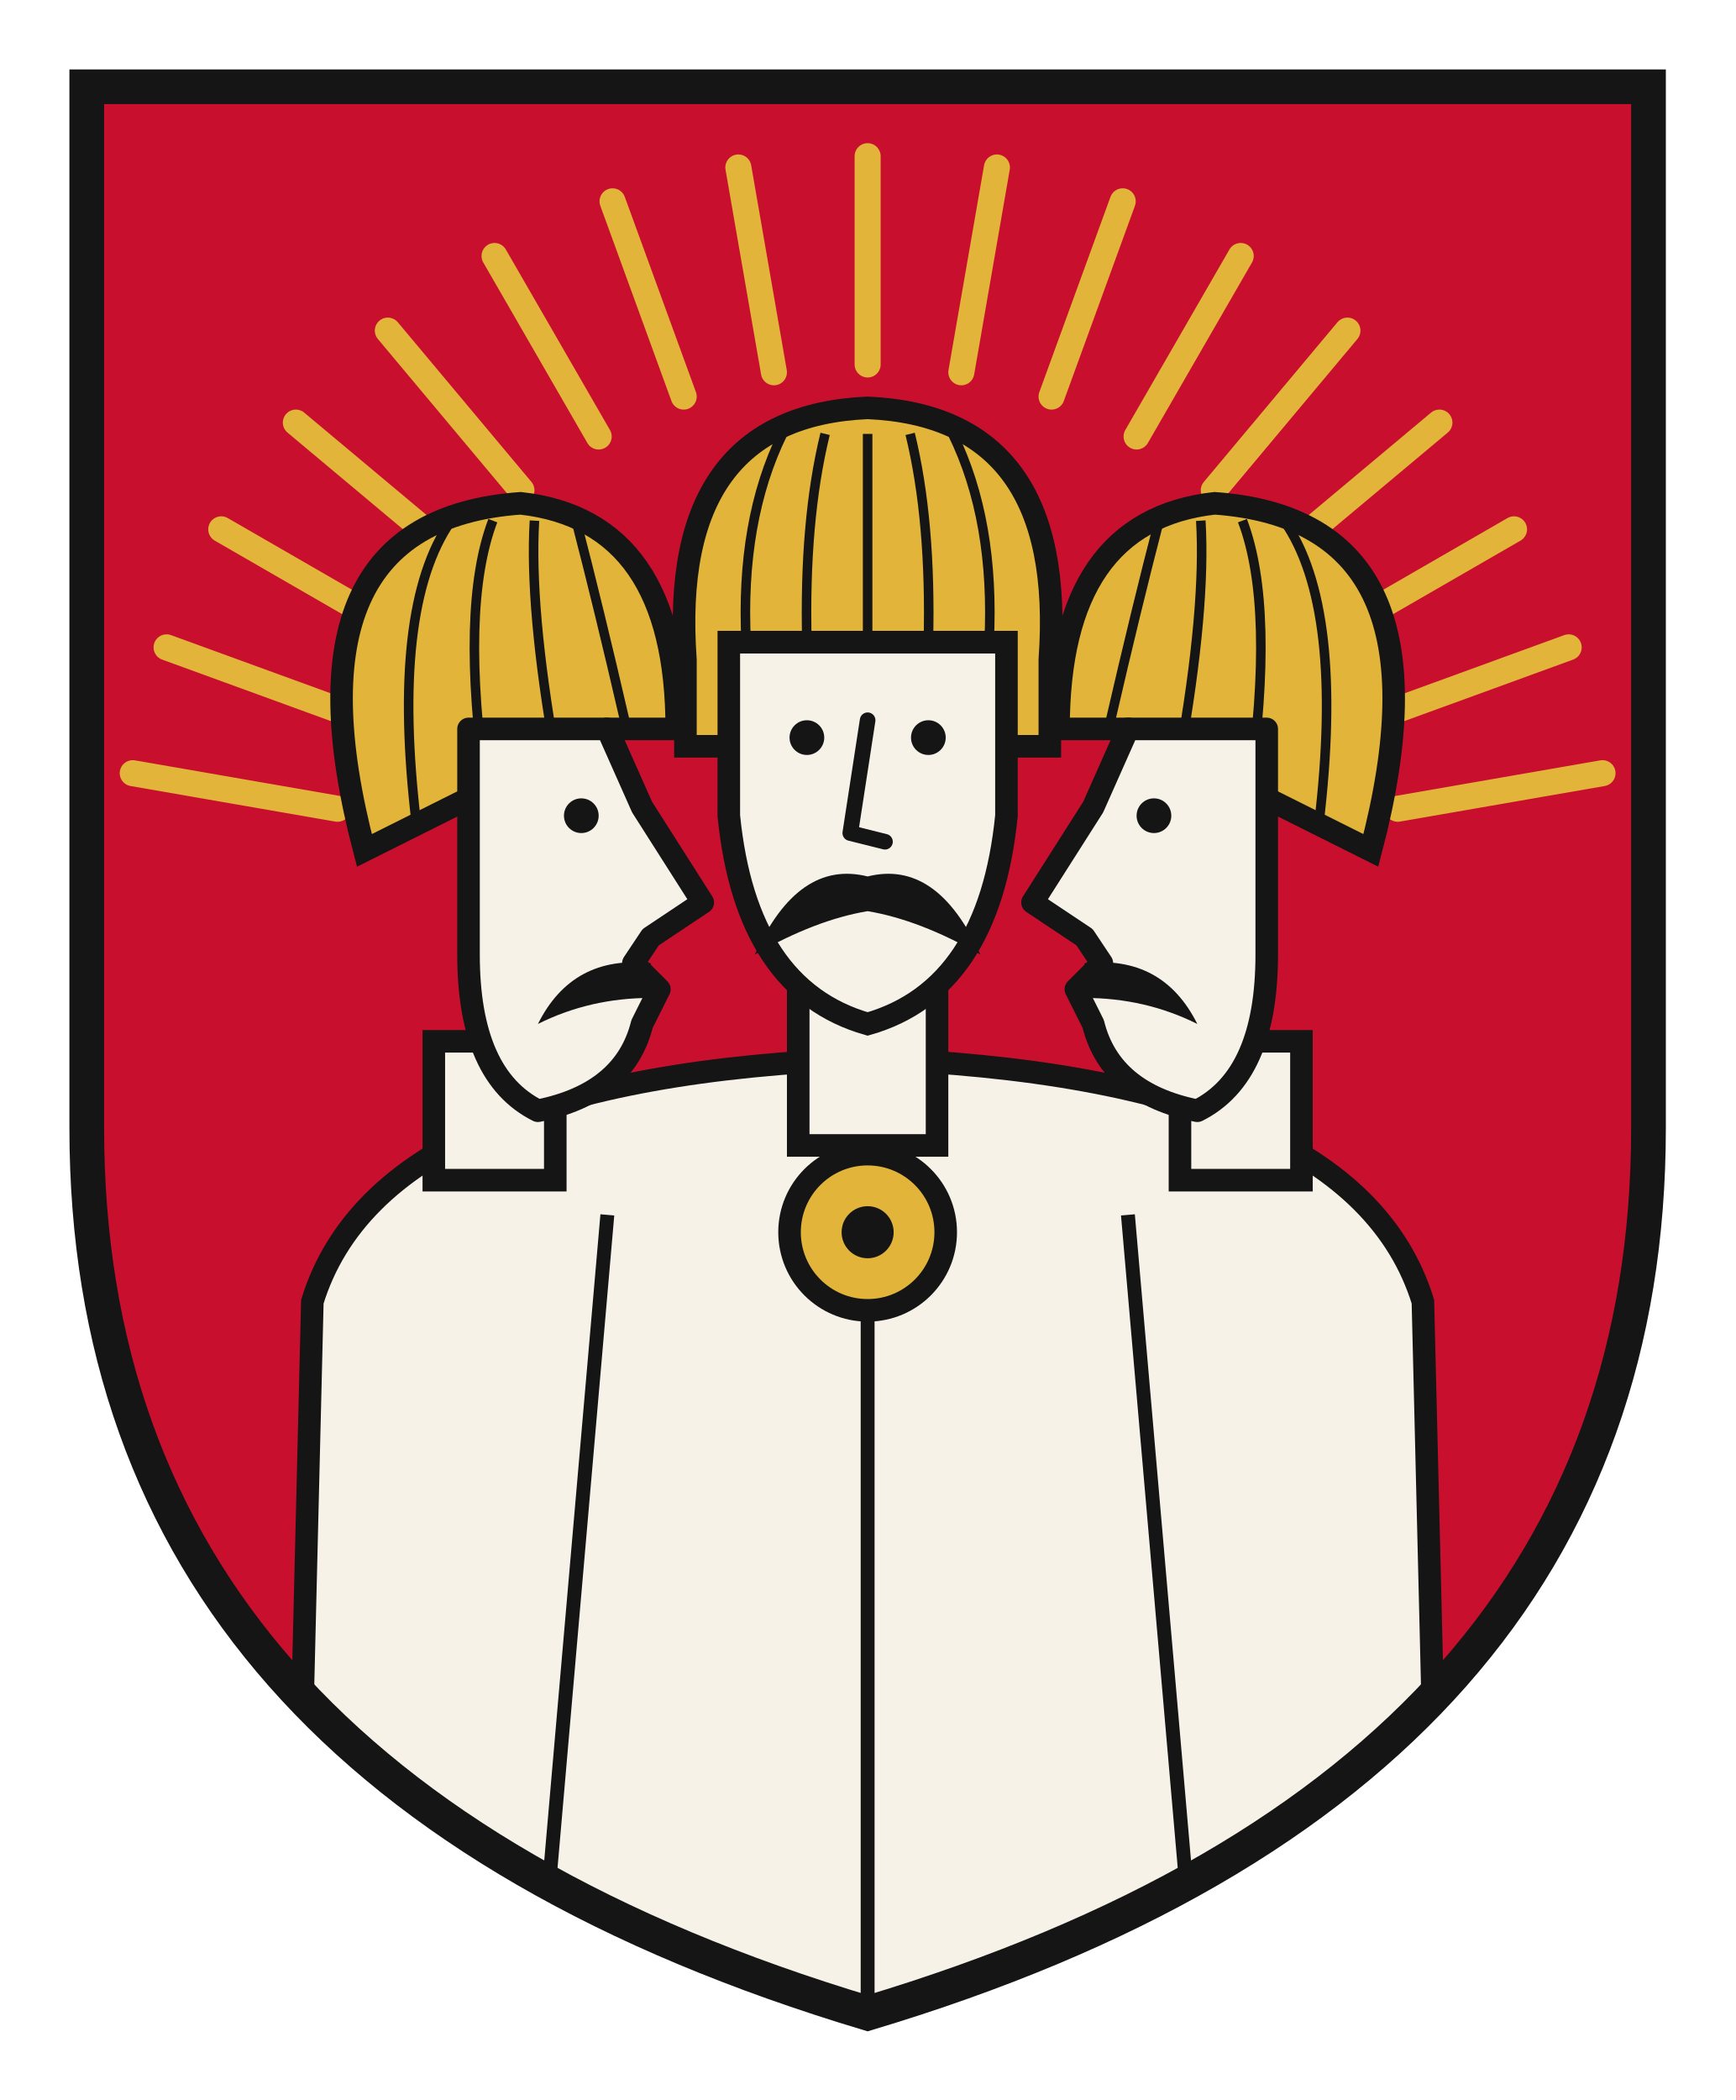
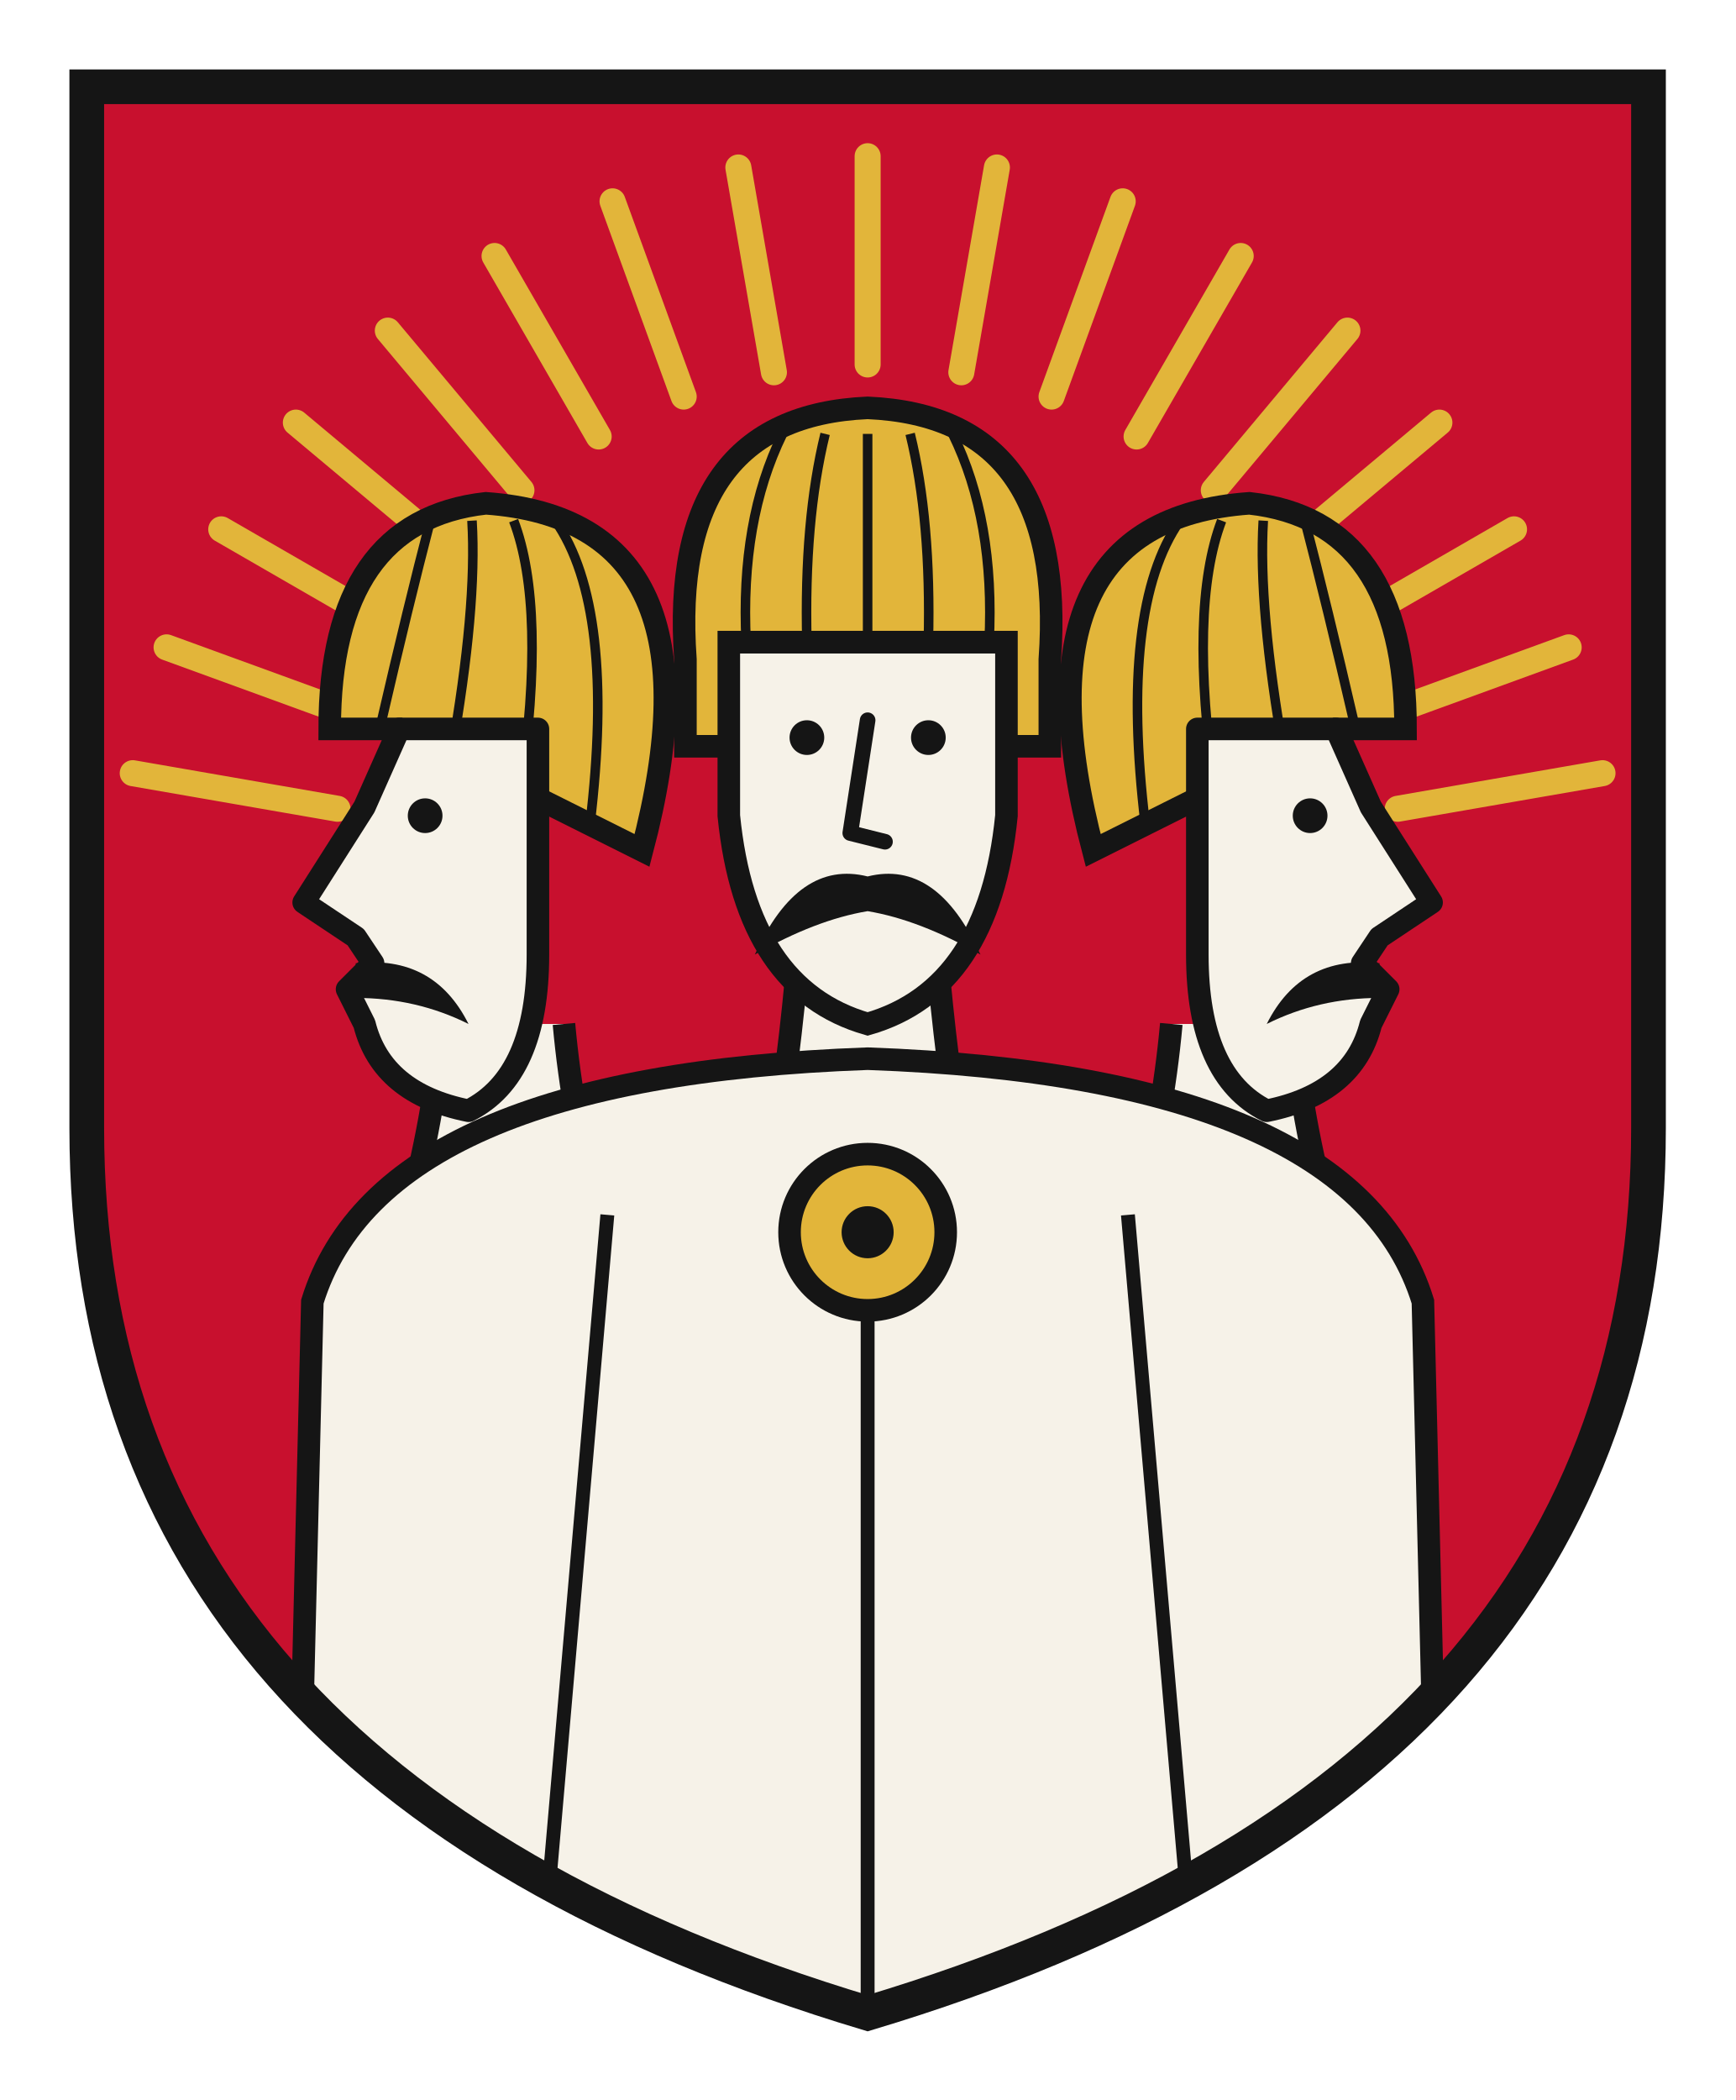
<svg xmlns="http://www.w3.org/2000/svg" viewBox="0 0 200 242" width="800" height="968">
  <defs>
    <clipPath id="c">
      <path d="M10,10 L190,10 L190,130 Q190,205 100,232 Q10,205 10,130Z" />
    </clipPath>
  </defs>
  <path d="M10,10 L190,10 L190,130 Q190,205 100,232 Q10,205 10,130Z" fill="#c8102e" />
  <g clip-path="url(#c)">
    <line x1="38.9" y1="93.2" x2="15.3" y2="89.1" stroke="#e2b53a" stroke-width="3" stroke-linecap="round" />
    <line x1="41.7" y1="82.8" x2="19.2" y2="74.6" stroke="#e2b53a" stroke-width="3" stroke-linecap="round" />
    <line x1="46.3" y1="73.0" x2="25.5" y2="61.0" stroke="#e2b53a" stroke-width="3" stroke-linecap="round" />
    <line x1="52.5" y1="64.1" x2="34.1" y2="48.7" stroke="#e2b53a" stroke-width="3" stroke-linecap="round" />
    <line x1="60.1" y1="56.5" x2="44.7" y2="38.1" stroke="#e2b53a" stroke-width="3" stroke-linecap="round" />
    <line x1="69.0" y1="50.3" x2="57.0" y2="29.5" stroke="#e2b53a" stroke-width="3" stroke-linecap="round" />
    <line x1="78.8" y1="45.7" x2="70.6" y2="23.2" stroke="#e2b53a" stroke-width="3" stroke-linecap="round" />
    <line x1="89.2" y1="42.9" x2="85.1" y2="19.3" stroke="#e2b53a" stroke-width="3" stroke-linecap="round" />
    <line x1="100.0" y1="42.0" x2="100.0" y2="18.0" stroke="#e2b53a" stroke-width="3" stroke-linecap="round" />
    <line x1="110.8" y1="42.9" x2="114.9" y2="19.3" stroke="#e2b53a" stroke-width="3" stroke-linecap="round" />
    <line x1="121.2" y1="45.7" x2="129.4" y2="23.2" stroke="#e2b53a" stroke-width="3" stroke-linecap="round" />
    <line x1="131.0" y1="50.3" x2="143.0" y2="29.5" stroke="#e2b53a" stroke-width="3" stroke-linecap="round" />
    <line x1="139.9" y1="56.5" x2="155.3" y2="38.1" stroke="#e2b53a" stroke-width="3" stroke-linecap="round" />
    <line x1="147.5" y1="64.1" x2="165.9" y2="48.7" stroke="#e2b53a" stroke-width="3" stroke-linecap="round" />
    <line x1="153.7" y1="73.0" x2="174.5" y2="61.0" stroke="#e2b53a" stroke-width="3" stroke-linecap="round" />
    <line x1="158.3" y1="82.8" x2="180.8" y2="74.6" stroke="#e2b53a" stroke-width="3" stroke-linecap="round" />
    <line x1="161.1" y1="93.2" x2="184.7" y2="89.1" stroke="#e2b53a" stroke-width="3" stroke-linecap="round" />
+     <path d="M92,110 L89,134 L111,134 L108,110Z" fill="#f6f2e8" />
+     <path d="M92,110 Q91,122.0 89,134 M108,110 Q109,122.0 111,134" stroke="#151515" stroke-width="2.6" fill="none" />
+     <path d="M51,118 L47,140 L69,140 L65,118Z" fill="#f6f2e8" />
+     <path d="M51,118 Q50,129.0 47,140 M65,118 Q66,129.0 69,140" stroke="#151515" stroke-width="2.6" fill="none" />
+     <path d="M135,118 L131,140 L153,140 L149,118Z" fill="#f6f2e8" />
+     <path d="M135,118 Q134,129.0 131,140 M149,118 Q150,129.0 153,140" stroke="#151515" stroke-width="2.6" fill="none" />
    <path d="M34,232 L36,150 Q44,124 100,122 Q156,124 164,150 L166,232Z" fill="#f6f2e8" stroke="#151515" stroke-width="2.6" />
    <path d="M100,140 L100,232 M70,140 L62,232 M130,140 L138,232" stroke="#151515" stroke-width="1.6" fill="none" />
    <circle cx="100" cy="142" r="9" fill="#e2b53a" stroke="#151515" stroke-width="2.6" />
    <circle cx="100" cy="142" r="3" fill="#151515" />
-     <rect x="50" y="120" width="14" height="16" fill="#f6f2e8" stroke="#151515" stroke-width="2.6" />
-     <rect x="136" y="120" width="14" height="16" fill="#f6f2e8" stroke="#151515" stroke-width="2.6" />
-     <rect x="92" y="114" width="16" height="18" fill="#f6f2e8" stroke="#151515" stroke-width="2.6" />
-     <path d="M42,98 Q32,60 60,58 Q78,60 78,84 L70,84 L42,98Z" fill="#e2b53a" stroke="#151515" stroke-width="2.6" />
-     <path d="M72,83.0 Q69,70 66.4,60" stroke="#151515" stroke-width="1.1" fill="none" />
-     <path d="M64,87.0 Q61,70 61.6,60" stroke="#151515" stroke-width="1.1" fill="none" />
-     <path d="M56,91.0 Q53,70 56.8,60" stroke="#151515" stroke-width="1.1" fill="none" />
-     <path d="M48,95.0 Q45,70 52.0,60" stroke="#151515" stroke-width="1.1" fill="none" />
-     <path d="M70,84 L54,84 L54,110 Q54,124 62,128 Q72,126 74,118 L76,114 L73,111 L75,108 L81,104 L74,93 Z" fill="#f6f2e8" stroke="#151515" stroke-width="2.6" stroke-linejoin="round" />
-     <circle cx="67" cy="94" r="2" fill="#151515" />
-     <path d="M75,111 Q66,110 62,118 Q68,115 75,115Z" fill="#151515" />
-     <path d="M158,98 Q168,60 140,58 Q122,60 122,84 L130,84 L158,98Z" fill="#e2b53a" stroke="#151515" stroke-width="2.6" />
-     <path d="M128,83.0 Q131,70 133.6,60" stroke="#151515" stroke-width="1.1" fill="none" />
-     <path d="M136,87.0 Q139,70 138.4,60" stroke="#151515" stroke-width="1.1" fill="none" />
-     <path d="M144,91.0 Q147,70 143.2,60" stroke="#151515" stroke-width="1.1" fill="none" />
-     <path d="M152,95.0 Q155,70 148.0,60" stroke="#151515" stroke-width="1.1" fill="none" />
-     <path d="M130,84 L146,84 L146,110 Q146,124 138,128 Q128,126 126,118 L124,114 L127,111 L125,108 L119,104 L126,93 Z" fill="#f6f2e8" stroke="#151515" stroke-width="2.6" stroke-linejoin="round" />
-     <circle cx="133" cy="94" r="2" fill="#151515" />
-     <path d="M125,111 Q134,110 138,118 Q132,115 125,115Z" fill="#151515" />
+     <path d="M74,98 Q84,60 56,58 Q38,60 38,84 L46,84 L74,98Z" fill="#e2b53a" stroke="#151515" stroke-width="2.6" />
+     <path d="M44,83.0 Q47,70 49.6,60" stroke="#151515" stroke-width="1.1" fill="none" />
+     <path d="M52,87.0 Q55,70 54.4,60" stroke="#151515" stroke-width="1.1" fill="none" />
+     <path d="M60,91.0 Q63,70 59.2,60" stroke="#151515" stroke-width="1.1" fill="none" />
+     <path d="M68,95.0 Q71,70 64.0,60" stroke="#151515" stroke-width="1.1" fill="none" />
+     <path d="M46,84 L62,84 L62,110 Q62,124 54,128 Q44,126 42,118 L40,114 L43,111 L41,108 L35,104 L42,93 Z" fill="#f6f2e8" stroke="#151515" stroke-width="2.6" stroke-linejoin="round" />
+     <circle cx="49" cy="94" r="2" fill="#151515" />
+     <path d="M41,111 Q50,110 54,118 Q48,115 41,115Z" fill="#151515" />
+     <path d="M126,98 Q116,60 144,58 Q162,60 162,84 L154,84 L126,98Z" fill="#e2b53a" stroke="#151515" stroke-width="2.6" />
+     <path d="M156,83.0 Q153,70 150.4,60" stroke="#151515" stroke-width="1.1" fill="none" />
+     <path d="M148,87.0 Q145,70 145.6,60" stroke="#151515" stroke-width="1.1" fill="none" />
+     <path d="M140,91.0 Q137,70 140.8,60" stroke="#151515" stroke-width="1.1" fill="none" />
+     <path d="M132,95.0 Q129,70 136.0,60" stroke="#151515" stroke-width="1.1" fill="none" />
+     <path d="M154,84 L138,84 L138,110 Q138,124 146,128 Q156,126 158,118 L160,114 L157,111 L159,108 L165,104 L158,93 Z" fill="#f6f2e8" stroke="#151515" stroke-width="2.6" stroke-linejoin="round" />
+     <circle cx="151" cy="94" r="2" fill="#151515" />
+     <path d="M159,111 Q150,110 146,118 Q152,115 159,115Z" fill="#151515" />
    <path d="M79,76 Q77,48 100,47 Q123,48 121,76 L121,86 L79,86Z" fill="#e2b53a" stroke="#151515" stroke-width="2.6" />
    <path d="M86,74 Q85.3,60 90.2,50" stroke="#151515" stroke-width="1.1" fill="none" />
    <path d="M93,74 Q92.65,60 95.1,50" stroke="#151515" stroke-width="1.1" fill="none" />
    <path d="M100,74 Q100.0,60 100.0,50" stroke="#151515" stroke-width="1.1" fill="none" />
    <path d="M107,74 Q107.35,60 104.9,50" stroke="#151515" stroke-width="1.1" fill="none" />
    <path d="M114,74 Q114.7,60 109.8,50" stroke="#151515" stroke-width="1.1" fill="none" />
    <path d="M84,74 L116,74 L116,94 Q114,114 100,118 Q86,114 84,94Z" fill="#f6f2e8" stroke="#151515" stroke-width="2.6" />
    <path d="M84,74 L116,74" stroke="#151515" stroke-width="2.6" />
    <circle cx="93" cy="85" r="2" fill="#151515" />
    <circle cx="107" cy="85" r="2" fill="#151515" />
    <path d="M100,83 L98,96 L102,97" fill="none" stroke="#151515" stroke-width="1.8" stroke-linecap="round" stroke-linejoin="round" />
    <path d="M100,101 Q92,99 87,110 Q94,106 100,105 Q106,106 113,110 Q108,99 100,101Z" fill="#151515" />
  </g>
  <path d="M10,10 L190,10 L190,130 Q190,205 100,232 Q10,205 10,130Z" fill="none" stroke="#151515" stroke-width="4" />
</svg>
